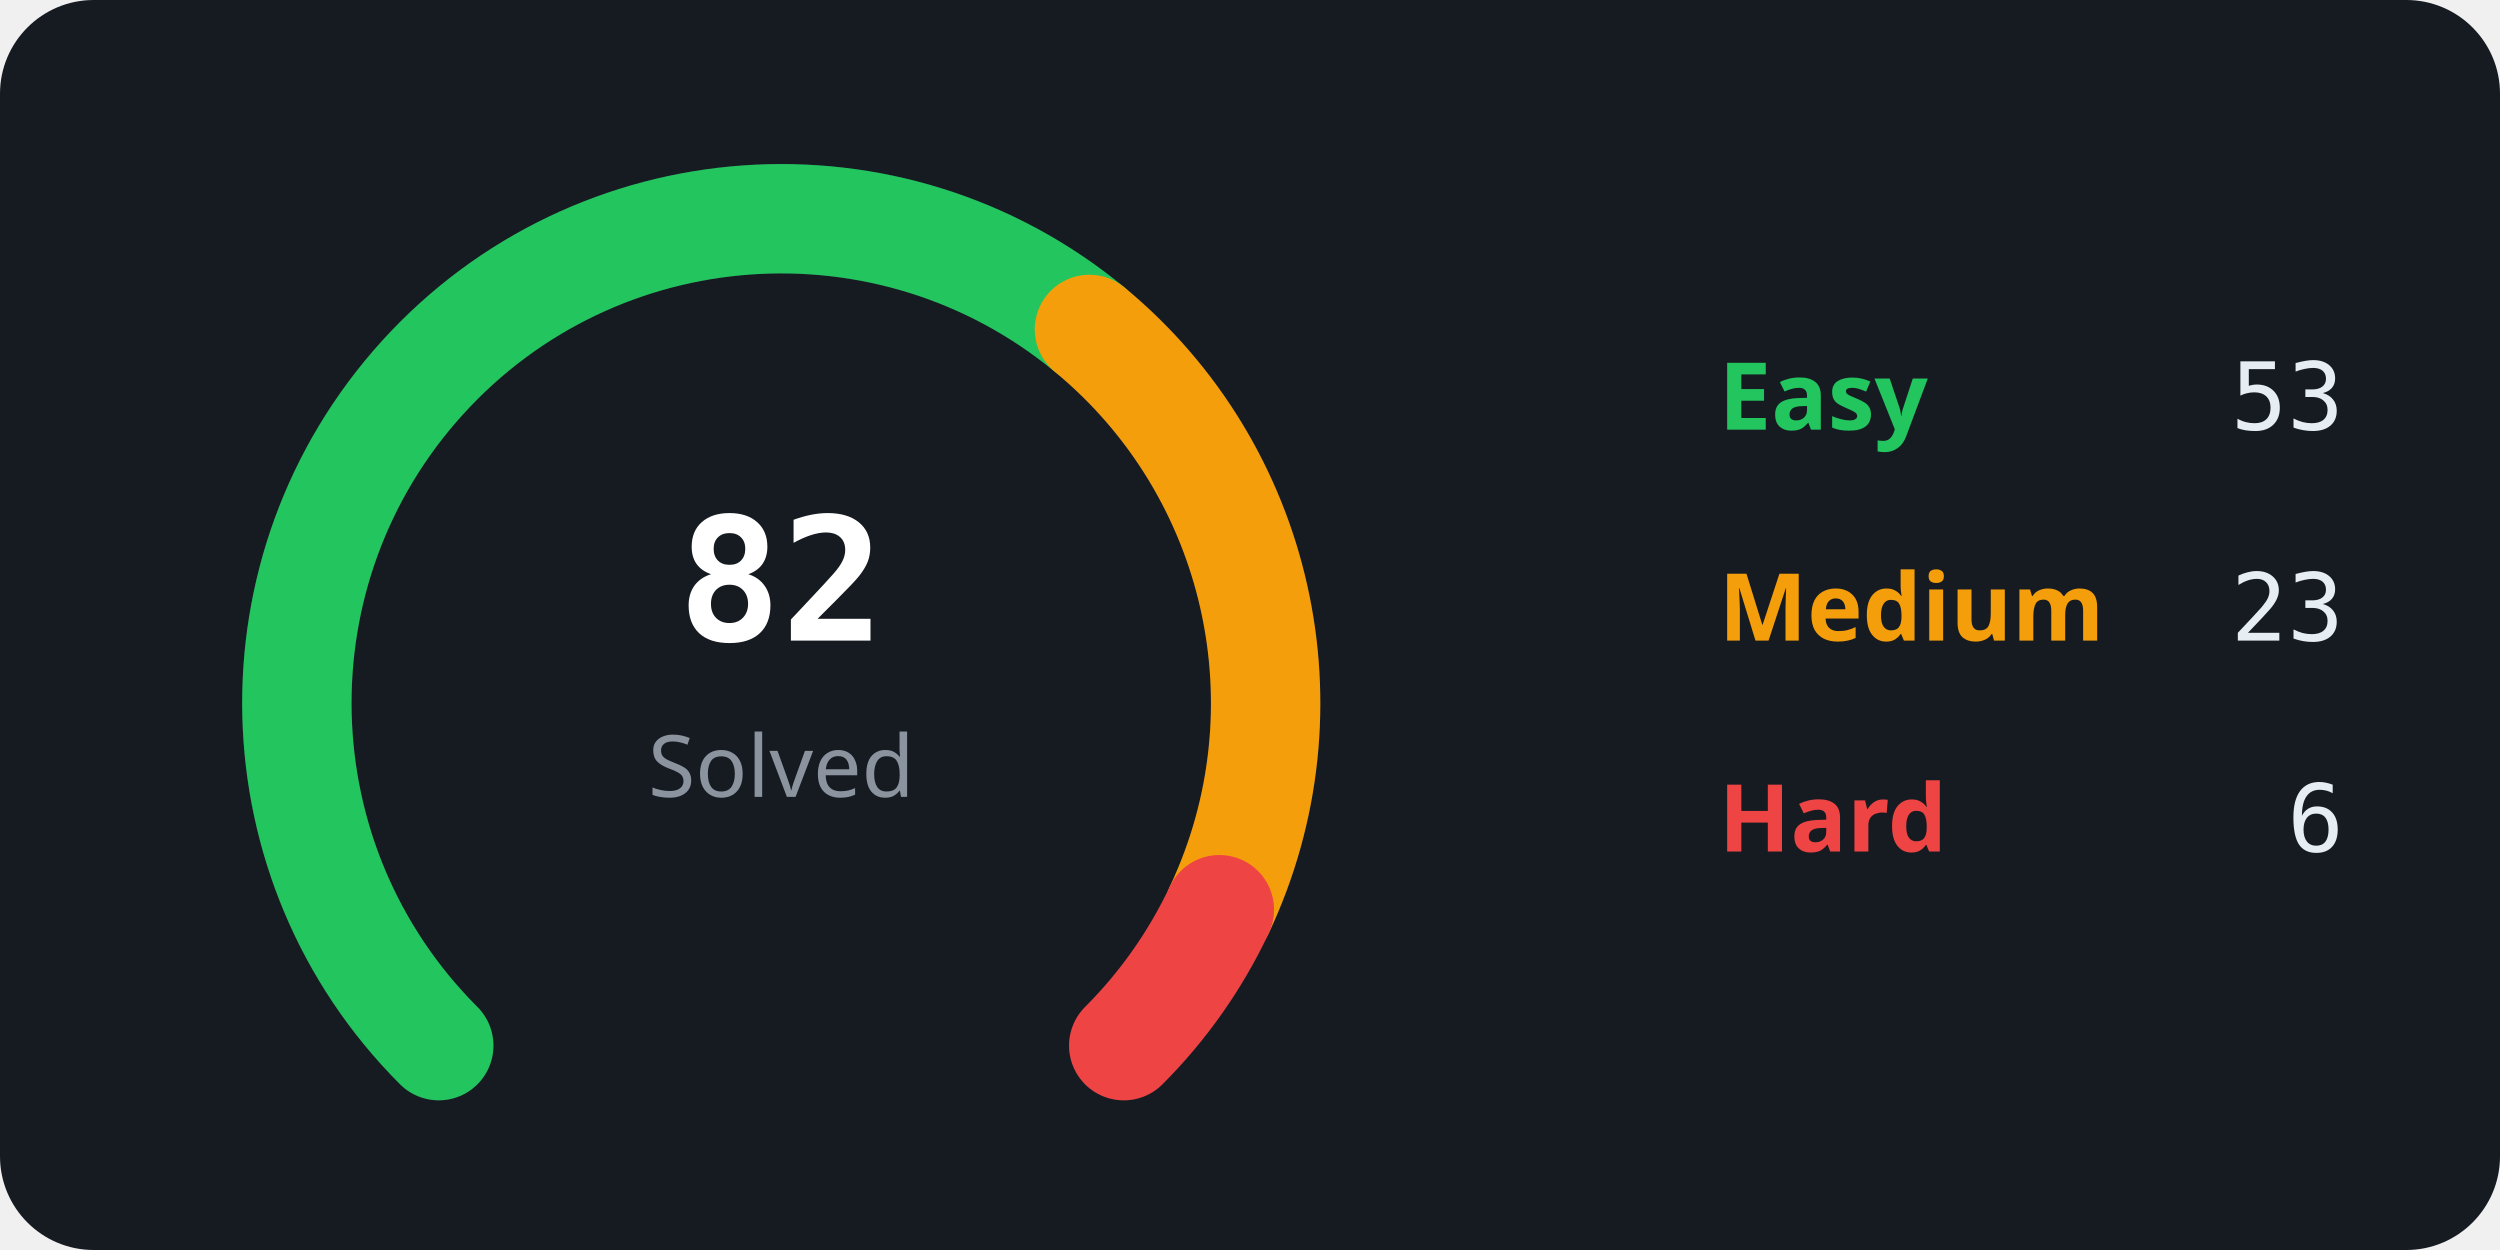
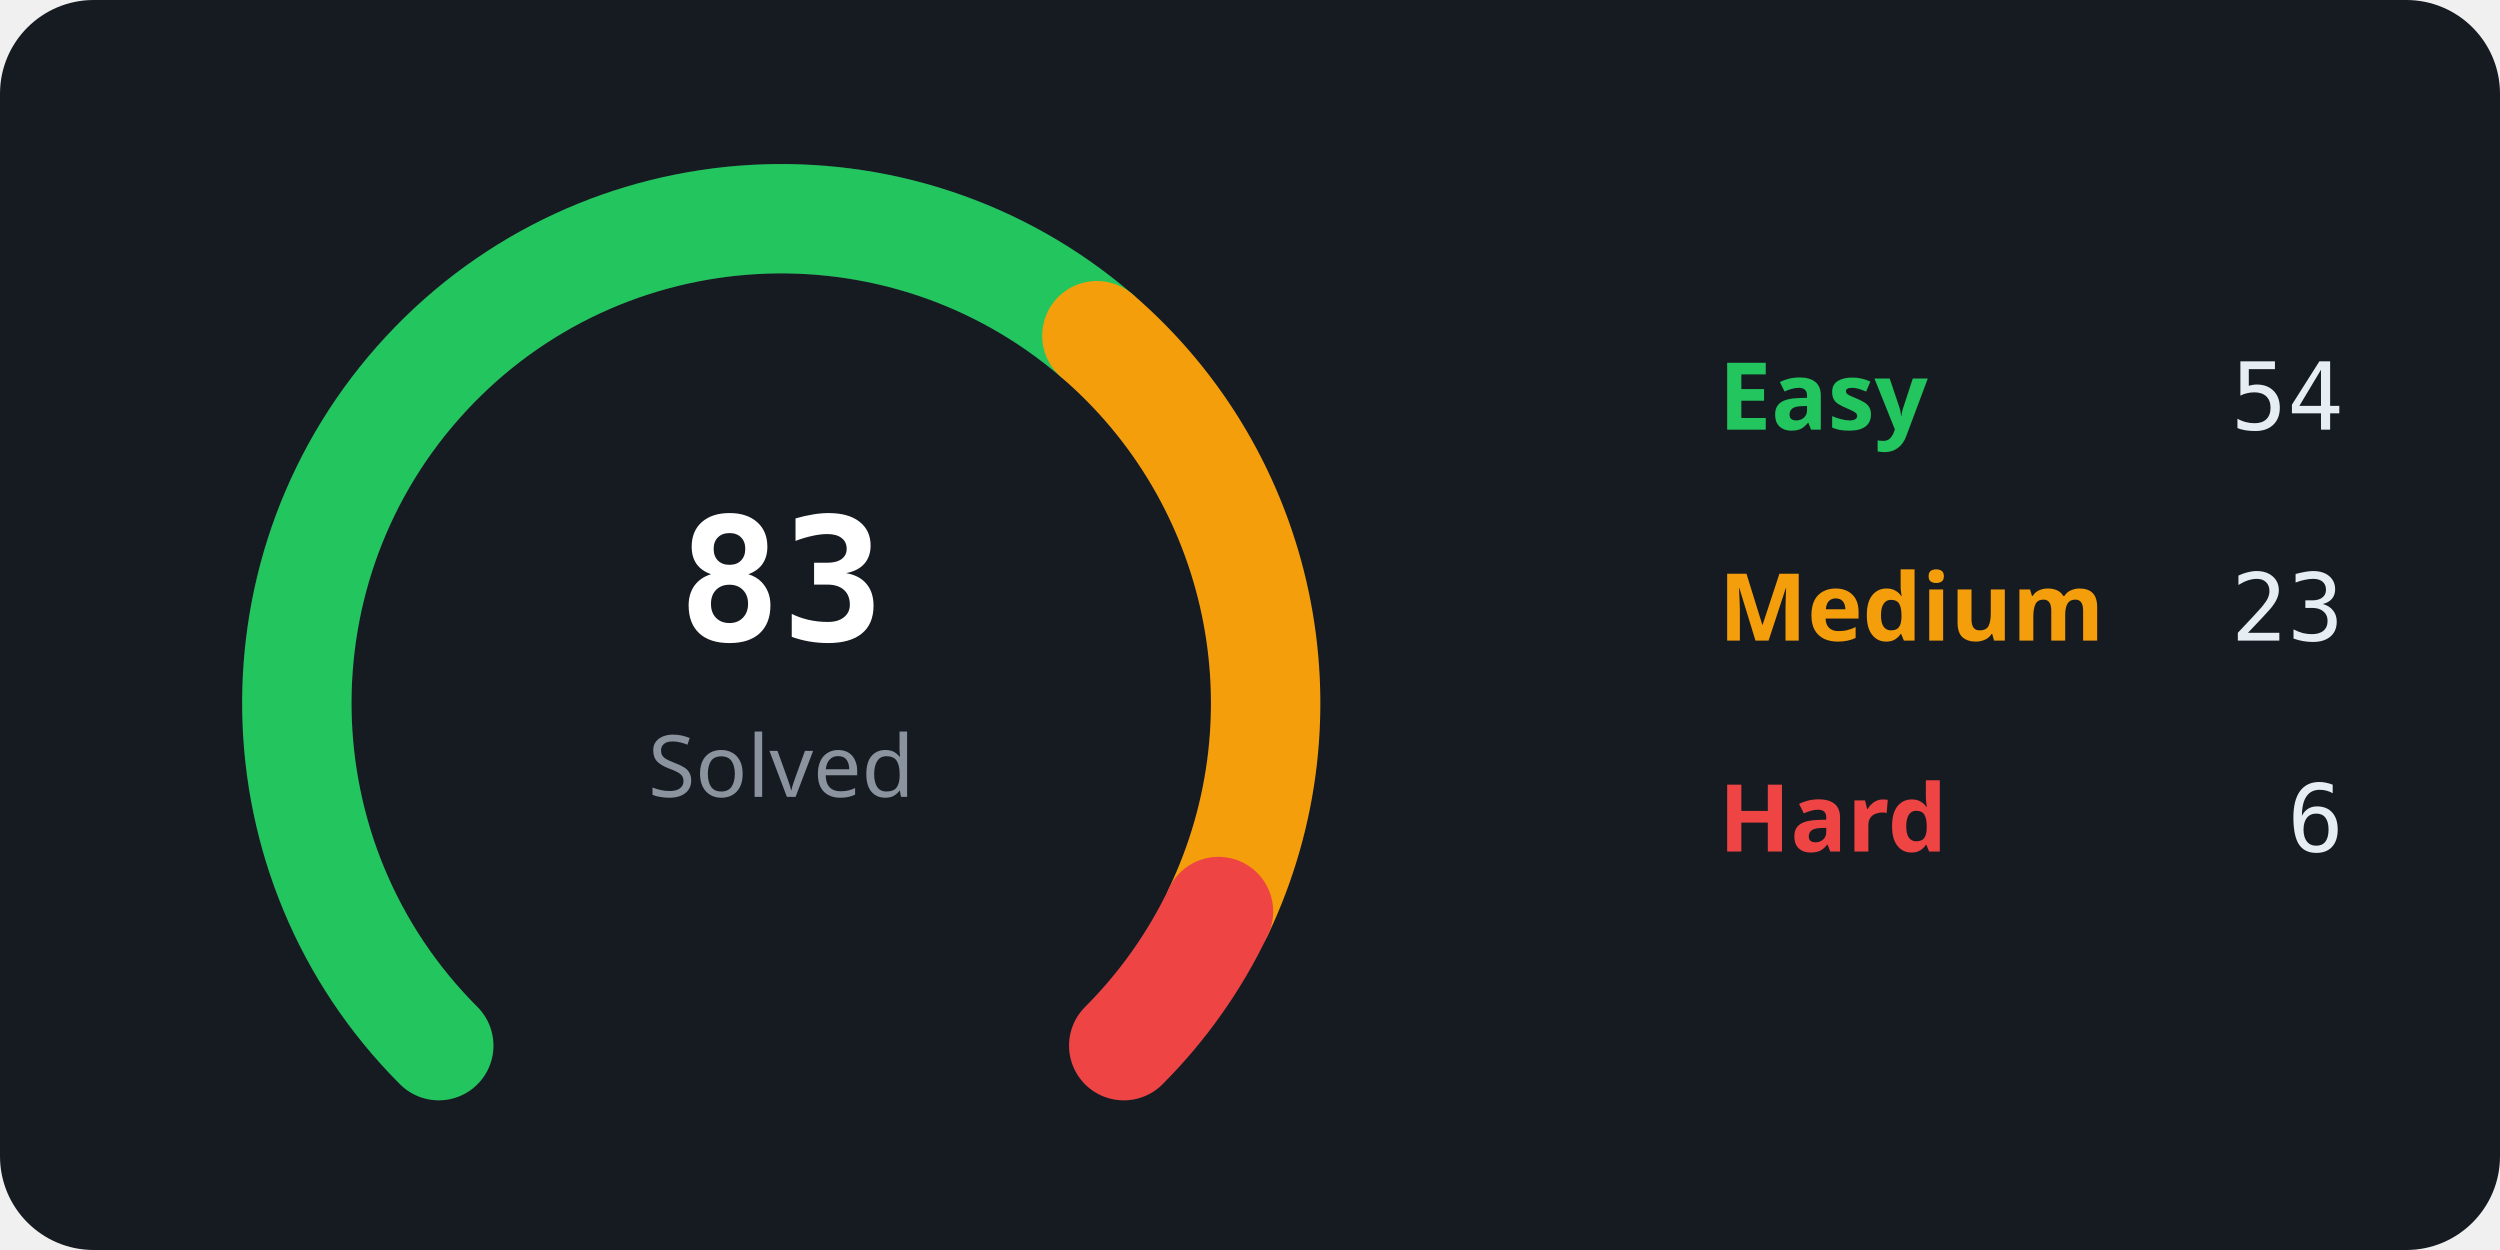
<svg xmlns="http://www.w3.org/2000/svg" width="320" height="160" viewBox="0 0 320 160">
  <rect width="320" height="160" rx="12" fill="#161b22" />
  <path d="M 56.159,133.841 A 62,62 0 1,1 143.841,133.841" stroke="#2d2d3d" stroke-width="14" fill="none" stroke-linecap="round" />
-   <path d="M 56.159,133.841 A 62,62 0 0,1 139.447,42.168" stroke="#22c55e" stroke-width="14" fill="none" stroke-linecap="round" />
-   <path d="M 139.447,42.168 A 62,62 0 0,1 156.079,116.441" stroke="#f59e0b" stroke-width="14" fill="none" stroke-linecap="round" />
-   <path d="M 156.079,116.441 A 62,62 0 0,1 143.841,133.841" stroke="#ef4444" stroke-width="14" fill="none" stroke-linecap="round" />
-   <text x="100" y="82" text-anchor="middle" fill="white" font-size="22" font-weight="bold" font-family="monospace">82</text>
+   <path d="M 56.159,133.841 A 62,62 0 0,1 140.399,42.969" stroke="#22c55e" stroke-width="14" fill="none" stroke-linecap="round" />
+   <path d="M 140.399,42.969 A 62,62 0 0,1 155.969,116.674" stroke="#f59e0b" stroke-width="14" fill="none" stroke-linecap="round" />
+   <path d="M 155.969,116.674 A 62,62 0 0,1 143.841,133.841" stroke="#ef4444" stroke-width="14" fill="none" stroke-linecap="round" />
+   <text x="100" y="82" text-anchor="middle" fill="white" font-size="22" font-weight="bold" font-family="monospace">83</text>
  <text x="100" y="102" text-anchor="middle" fill="#8b949e" font-size="11" font-family="sans-serif">Solved</text>
  <text x="220" y="55" fill="#22c55e" font-size="12" font-weight="bold" font-family="sans-serif">Easy</text>
-   <text x="300" y="55" fill="#e6edf3" font-size="12" font-family="monospace" text-anchor="end">53</text>
+   <text x="300" y="55" fill="#e6edf3" font-size="12" font-family="monospace" text-anchor="end">54</text>
  <text x="220" y="82" fill="#f59e0b" font-size="12" font-weight="bold" font-family="sans-serif">Medium</text>
  <text x="300" y="82" fill="#e6edf3" font-size="12" font-family="monospace" text-anchor="end">23</text>
  <text x="220" y="109" fill="#ef4444" font-size="12" font-weight="bold" font-family="sans-serif">Hard</text>
  <text x="300" y="109" fill="#e6edf3" font-size="12" font-family="monospace" text-anchor="end">6</text>
</svg>
